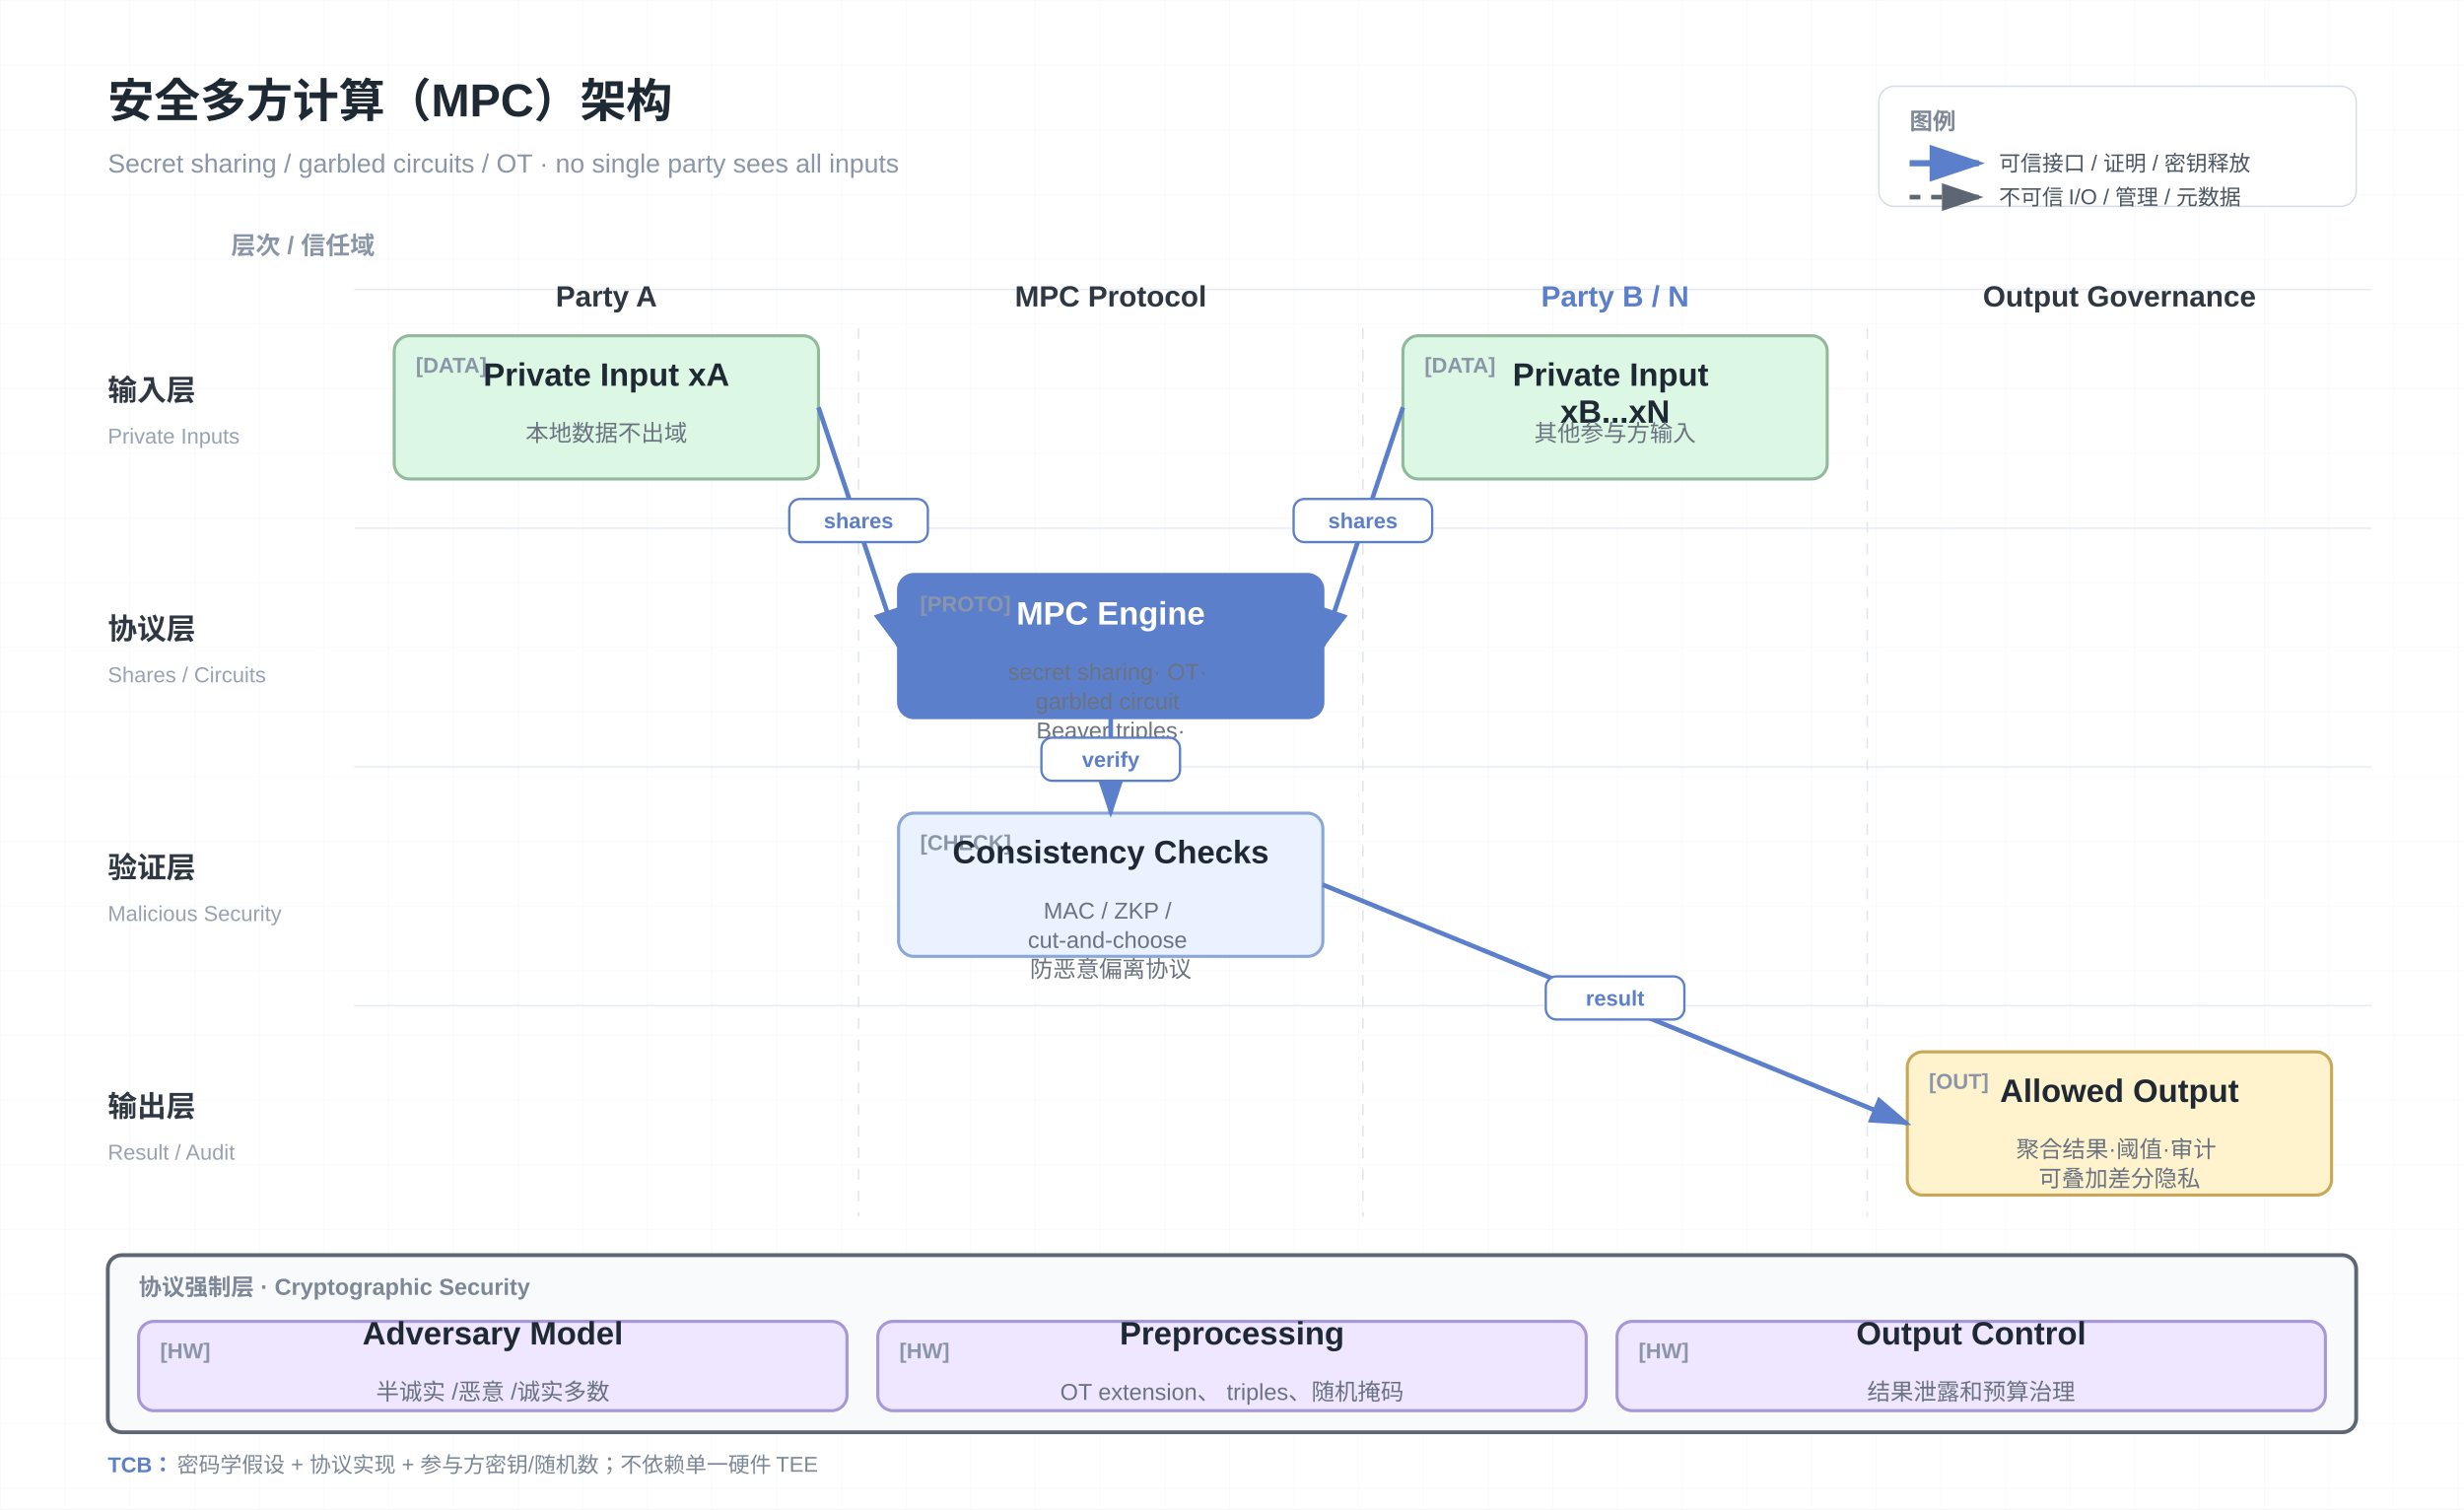
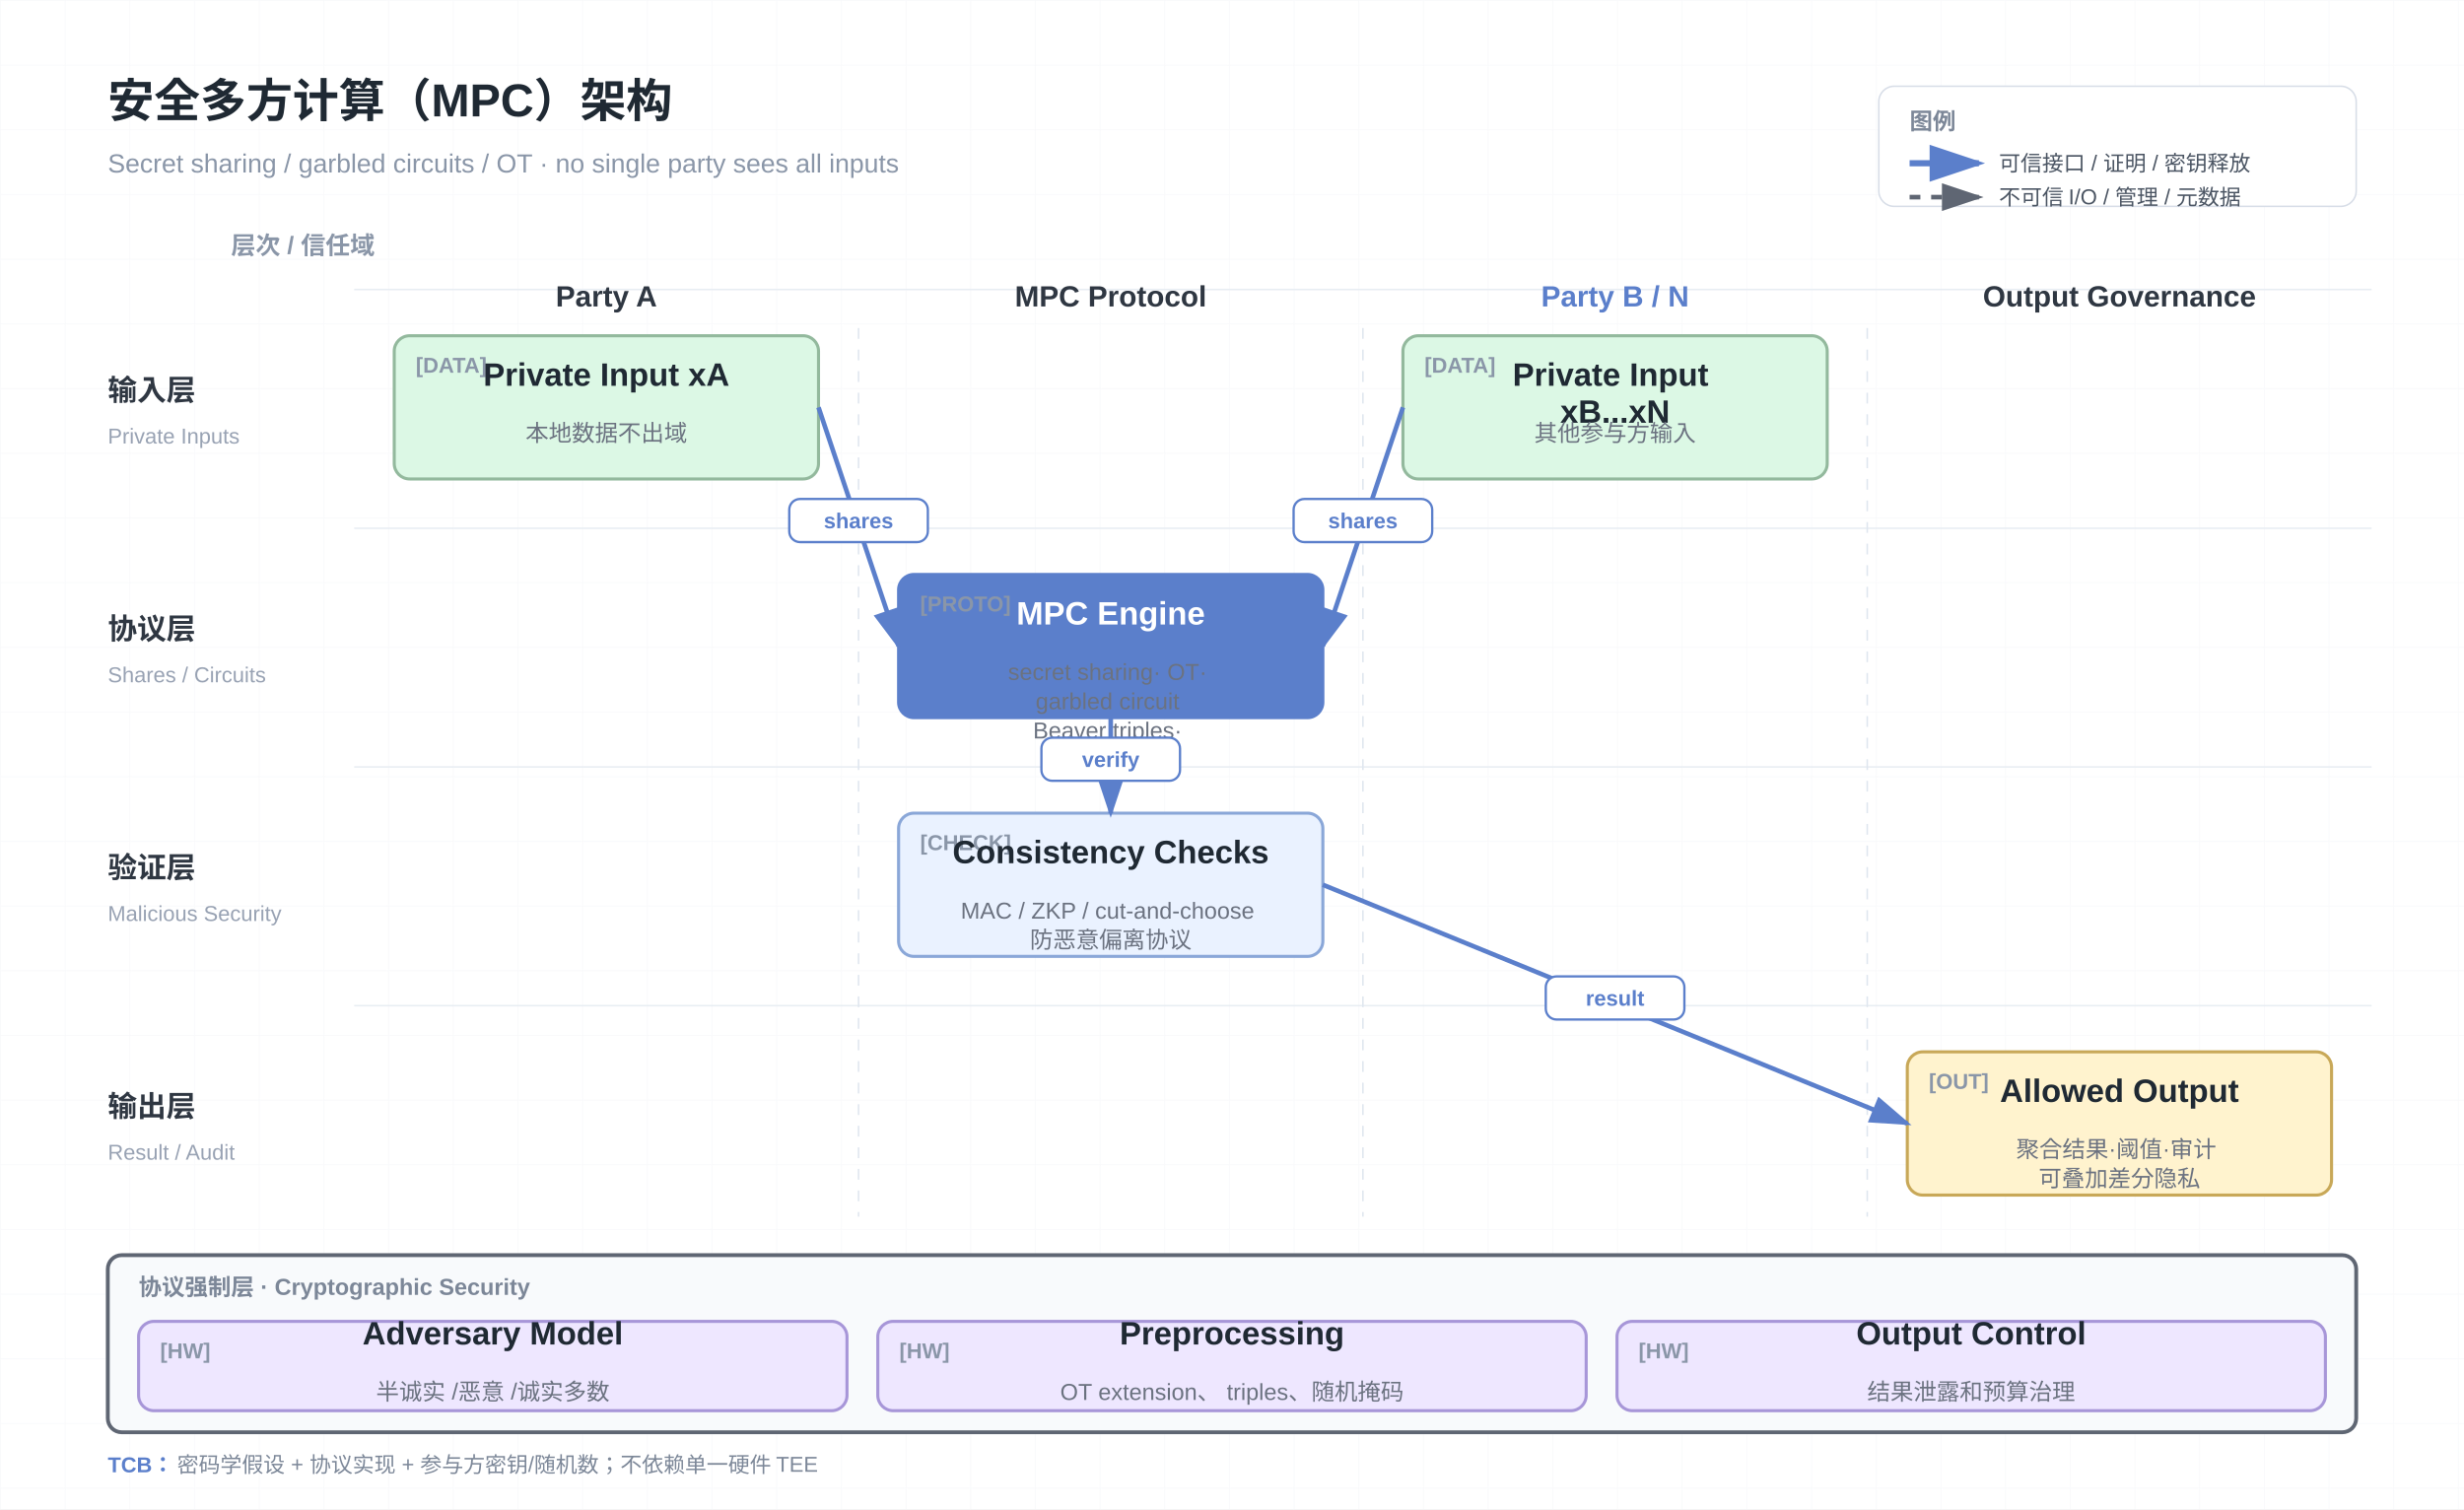
<svg xmlns="http://www.w3.org/2000/svg" width="1600" height="980" viewBox="0 0 1600 980">
  <defs>
    <marker id="arrowBlue" markerWidth="10" markerHeight="10" refX="8" refY="3" orient="auto" markerUnits="strokeWidth">
      <path d="M0,0 L0,6 L9,3 z" fill="#5b7fcb" />
    </marker>
    <marker id="arrowGray" markerWidth="10" markerHeight="10" refX="8" refY="3" orient="auto" markerUnits="strokeWidth">
      <path d="M0,0 L0,6 L9,3 z" fill="#5f6673" />
    </marker>
    <pattern id="grid" width="42" height="42" patternUnits="userSpaceOnUse">
      <path d="M42 0H0V42" fill="none" stroke="#f2f4f7" stroke-width="1" />
    </pattern>
  </defs>
  <rect width="1600" height="980" fill="#ffffff" />
  <rect width="1600" height="980" fill="url(#grid)" opacity="0.55" />
  <style>text{font-family:-apple-system,BlinkMacSystemFont,'Segoe UI','PingFang SC','Microsoft YaHei',Arial,sans-serif;}</style>
  <text x="70" y="76" font-size="30" font-weight="800" fill="#1f2933">安全多方计算（MPC）架构</text>
  <text x="70" y="112" font-size="17" fill="#8a96a8">Secret sharing / garbled circuits / OT · no single party sees all inputs</text>
  <rect x="1220" y="56" width="310" height="78" rx="10" fill="#ffffff" stroke="#d7dde7" />
  <text x="1240" y="84" font-size="15" fill="#7c8798" font-weight="700">图例</text>
  <line x1="1240" y1="106" x2="1285" y2="106" stroke="#5b7fcb" stroke-width="4" marker-end="url(#arrowBlue)" />
  <text x="1298" y="111" font-size="14" fill="#4b5563">可信接口 / 证明 / 密钥释放</text>
  <line x1="1240" y1="128" x2="1285" y2="128" stroke="#5f6673" stroke-width="3" stroke-dasharray="7 7" marker-end="url(#arrowGray)" />
  <text x="1298" y="133" font-size="14" fill="#4b5563">不可信 I/O / 管理 / 元数据</text>
  <text x="150" y="165" font-size="16" fill="#8a96a8" font-weight="700">层次 / 信任域</text>
  <line x1="230" y1="188" x2="1540" y2="188" stroke="#e8edf3" />
  <text x="70" y="260" text-anchor="start" font-size="19" font-weight="800" fill="#2f3742">
    <tspan x="70" dy="0">输入层</tspan>
  </text>
  <text x="70" y="288" text-anchor="start" font-size="14" font-weight="500" fill="#98a2b3">
    <tspan x="70" dy="0">Private Inputs</tspan>
  </text>
  <line x1="230" y1="343" x2="1540" y2="343" stroke="#e8edf3" />
  <text x="70" y="415" text-anchor="start" font-size="19" font-weight="800" fill="#2f3742">
    <tspan x="70" dy="0">协议层</tspan>
  </text>
  <text x="70" y="443" text-anchor="start" font-size="14" font-weight="500" fill="#98a2b3">
    <tspan x="70" dy="0">Shares / Circuits</tspan>
  </text>
  <line x1="230" y1="498" x2="1540" y2="498" stroke="#e8edf3" />
  <text x="70" y="570" text-anchor="start" font-size="19" font-weight="800" fill="#2f3742">
    <tspan x="70" dy="0">验证层</tspan>
  </text>
  <text x="70" y="598" text-anchor="start" font-size="14" font-weight="500" fill="#98a2b3">
    <tspan x="70" dy="0">Malicious Security</tspan>
  </text>
  <line x1="230" y1="653" x2="1540" y2="653" stroke="#e8edf3" />
  <text x="70" y="725" text-anchor="start" font-size="19" font-weight="800" fill="#2f3742">
    <tspan x="70" dy="0">输出层</tspan>
  </text>
  <text x="70" y="753" text-anchor="start" font-size="14" font-weight="500" fill="#98a2b3">
    <tspan x="70" dy="0">Result / Audit</tspan>
  </text>
  <text x="393.75" y="199" text-anchor="middle" font-size="19" font-weight="800" fill="#2f3742">Party A</text>
  <text x="721.25" y="199" text-anchor="middle" font-size="19" font-weight="800" fill="#2f3742">MPC Protocol</text>
  <line x1="557.5" y1="213" x2="557.5" y2="790" stroke="#dfe6ef" stroke-width="1" stroke-dasharray="7 7" />
  <text x="1048.75" y="199" text-anchor="middle" font-size="19" font-weight="800" fill="#5b7fcb">Party B / N</text>
  <line x1="885.0" y1="213" x2="885.0" y2="790" stroke="#dfe6ef" stroke-width="1" stroke-dasharray="7 7" />
  <text x="1376.25" y="199" text-anchor="middle" font-size="19" font-weight="800" fill="#2f3742">Output Governance</text>
  <line x1="1212.5" y1="213" x2="1212.5" y2="790" stroke="#dfe6ef" stroke-width="1" stroke-dasharray="7 7" />
  <rect x="256.0" y="218" width="275.5" height="93" rx="10" fill="#dcf8e5" stroke="#93b99d" stroke-width="2" />
  <text x="270.0" y="242" font-size="14" fill="#8a96a8" font-weight="600">[DATA]</text>
  <text x="393.75" y="250.5" text-anchor="middle" font-size="21" font-weight="700" fill="#1f2933">
    <tspan x="393.75" dy="0">Private Input xA</tspan>
  </text>
  <text x="393.75" y="286.5" text-anchor="middle" font-size="15" font-weight="500" fill="#6b7280">
    <tspan x="393.75" dy="0">本地数据不出域</tspan>
  </text>
  <rect x="911.0" y="218" width="275.5" height="93" rx="10" fill="#dcf8e5" stroke="#93b99d" stroke-width="2" />
  <text x="925.0" y="242" font-size="14" fill="#8a96a8" font-weight="600">[DATA]</text>
  <text x="1048.75" y="250.5" text-anchor="middle" font-size="21" font-weight="700" fill="#1f2933">
    <tspan x="1048.75" dy="0">Private Input</tspan>
    <tspan x="1048.75" dy="24">xB...xN</tspan>
  </text>
  <text x="1048.75" y="286.5" text-anchor="middle" font-size="15" font-weight="500" fill="#6b7280">
    <tspan x="1048.75" dy="0">其他参与方输入</tspan>
  </text>
  <rect x="583.5" y="373" width="275.5" height="93" rx="10" fill="#5b7fcb" stroke="#5b7fcb" stroke-width="2" />
  <text x="597.5" y="397" font-size="14" fill="#8a96a8" font-weight="600">[PROTO]</text>
  <text x="721.25" y="405.5" text-anchor="middle" font-size="21" font-weight="700" fill="#ffffff">
    <tspan x="721.25" dy="0">MPC Engine</tspan>
  </text>
  <text x="721.25" y="441.5" text-anchor="middle" font-size="15" font-weight="500" fill="#6b7280">
    <tspan x="721.25" dy="0">secret sharing· OT·</tspan>
    <tspan x="721.25" dy="19">garbled circuit</tspan>
    <tspan x="721.25" dy="19">Beaver triples·</tspan>
+     <tspan x="721.25" dy="19">offline/online</tspan>
  </text>
  <rect x="583.5" y="528" width="275.5" height="93" rx="10" fill="#eaf2ff" stroke="#8aa7d8" stroke-width="2" />
  <text x="597.5" y="552" font-size="14" fill="#8a96a8" font-weight="600">[CHECK]</text>
  <text x="721.25" y="560.5" text-anchor="middle" font-size="21" font-weight="700" fill="#1f2933">
    <tspan x="721.25" dy="0">Consistency Checks</tspan>
  </text>
  <text x="721.25" y="596.5" text-anchor="middle" font-size="15" font-weight="500" fill="#6b7280">
-     <tspan x="721.25" dy="0">MAC / ZKP /</tspan>
-     <tspan x="721.25" dy="19">cut-and-choose</tspan>
+     <tspan x="721.25" dy="0">MAC / ZKP / cut-and-choose</tspan>
    <tspan x="721.25" dy="19">防恶意偏离协议</tspan>
  </text>
  <rect x="1238.5" y="683" width="275.5" height="93" rx="10" fill="#fff3ce" stroke="#c8a858" stroke-width="2" />
  <text x="1252.5" y="707" font-size="14" fill="#8a96a8" font-weight="600">[OUT]</text>
  <text x="1376.25" y="715.5" text-anchor="middle" font-size="21" font-weight="700" fill="#1f2933">
    <tspan x="1376.25" dy="0">Allowed Output</tspan>
  </text>
  <text x="1376.25" y="751.5" text-anchor="middle" font-size="15" font-weight="500" fill="#6b7280">
    <tspan x="1376.25" dy="0">聚合结果·阈值·审计</tspan>
    <tspan x="1376.25" dy="19">可叠加差分隐私</tspan>
  </text>
  <line x1="531.5" y1="264.5" x2="583.5" y2="419.5" stroke="#5b7fcb" stroke-width="3" marker-end="url(#arrowBlue)" />
  <rect x="512.5" y="324.0" width="90" height="28" rx="7" fill="white" stroke="#5b7fcb" stroke-width="1.5" />
  <text x="557.5" y="343.0" text-anchor="middle" font-size="14" fill="#5b7fcb" font-weight="700">shares</text>
  <line x1="911.0" y1="264.5" x2="859.0" y2="419.5" stroke="#5b7fcb" stroke-width="3" marker-end="url(#arrowBlue)" />
  <rect x="840.0" y="324.0" width="90" height="28" rx="7" fill="white" stroke="#5b7fcb" stroke-width="1.5" />
  <text x="885.0" y="343.0" text-anchor="middle" font-size="14" fill="#5b7fcb" font-weight="700">shares</text>
  <line x1="721.25" y1="466" x2="721.25" y2="528" stroke="#5b7fcb" stroke-width="3" marker-end="url(#arrowBlue)" />
  <rect x="676.25" y="479.0" width="90" height="28" rx="7" fill="white" stroke="#5b7fcb" stroke-width="1.5" />
  <text x="721.25" y="498.0" text-anchor="middle" font-size="14" fill="#5b7fcb" font-weight="700">verify</text>
  <line x1="859.0" y1="574.5" x2="1238.5" y2="729.5" stroke="#5b7fcb" stroke-width="3" marker-end="url(#arrowBlue)" />
  <rect x="1003.75" y="634.0" width="90" height="28" rx="7" fill="white" stroke="#5b7fcb" stroke-width="1.5" />
  <text x="1048.75" y="653.0" text-anchor="middle" font-size="14" fill="#5b7fcb" font-weight="700">result</text>
  <rect x="70" y="815" width="1460" height="115" rx="9" fill="#f8fafc" stroke="#5f6673" stroke-width="2.5" />
  <text x="90" y="841" font-size="15" fill="#7c8798" font-weight="800">协议强制层 · Cryptographic Security</text>
  <rect x="90.0" y="858" width="460.0" height="58" rx="10" fill="#eee7ff" stroke="#a796d8" stroke-width="2" />
  <text x="104.0" y="882" font-size="14" fill="#8a96a8" font-weight="600">[HW]</text>
  <text x="320.0" y="873.0" text-anchor="middle" font-size="21" font-weight="700" fill="#1f2933">
    <tspan x="320.0" dy="0">Adversary Model</tspan>
  </text>
  <text x="320.0" y="909.0" text-anchor="middle" font-size="15" font-weight="500" fill="#6b7280">
    <tspan x="320.0" dy="0">半诚实 /恶意 /诚实多数</tspan>
  </text>
  <rect x="570.0" y="858" width="460.0" height="58" rx="10" fill="#eee7ff" stroke="#a796d8" stroke-width="2" />
  <text x="584.0" y="882" font-size="14" fill="#8a96a8" font-weight="600">[HW]</text>
  <text x="800.0" y="873.0" text-anchor="middle" font-size="21" font-weight="700" fill="#1f2933">
    <tspan x="800.0" dy="0">Preprocessing</tspan>
  </text>
  <text x="800.0" y="909.0" text-anchor="middle" font-size="15" font-weight="500" fill="#6b7280">
    <tspan x="800.0" dy="0">OT extension、 triples、随机掩码</tspan>
  </text>
  <rect x="1050.0" y="858" width="460.0" height="58" rx="10" fill="#eee7ff" stroke="#a796d8" stroke-width="2" />
  <text x="1064.0" y="882" font-size="14" fill="#8a96a8" font-weight="600">[HW]</text>
  <text x="1280.0" y="873.0" text-anchor="middle" font-size="21" font-weight="700" fill="#1f2933">
    <tspan x="1280.0" dy="0">Output Control</tspan>
  </text>
  <text x="1280.0" y="909.0" text-anchor="middle" font-size="15" font-weight="500" fill="#6b7280">
    <tspan x="1280.0" dy="0">结果泄露和预算治理</tspan>
  </text>
  <text x="70" y="956" font-size="14" fill="#5b7fcb" font-weight="800">TCB：</text>
  <text x="115" y="956" font-size="14" fill="#7c8798">密码学假设 + 协议实现 + 参与方密钥/随机数；不依赖单一硬件 TEE</text>
</svg>
